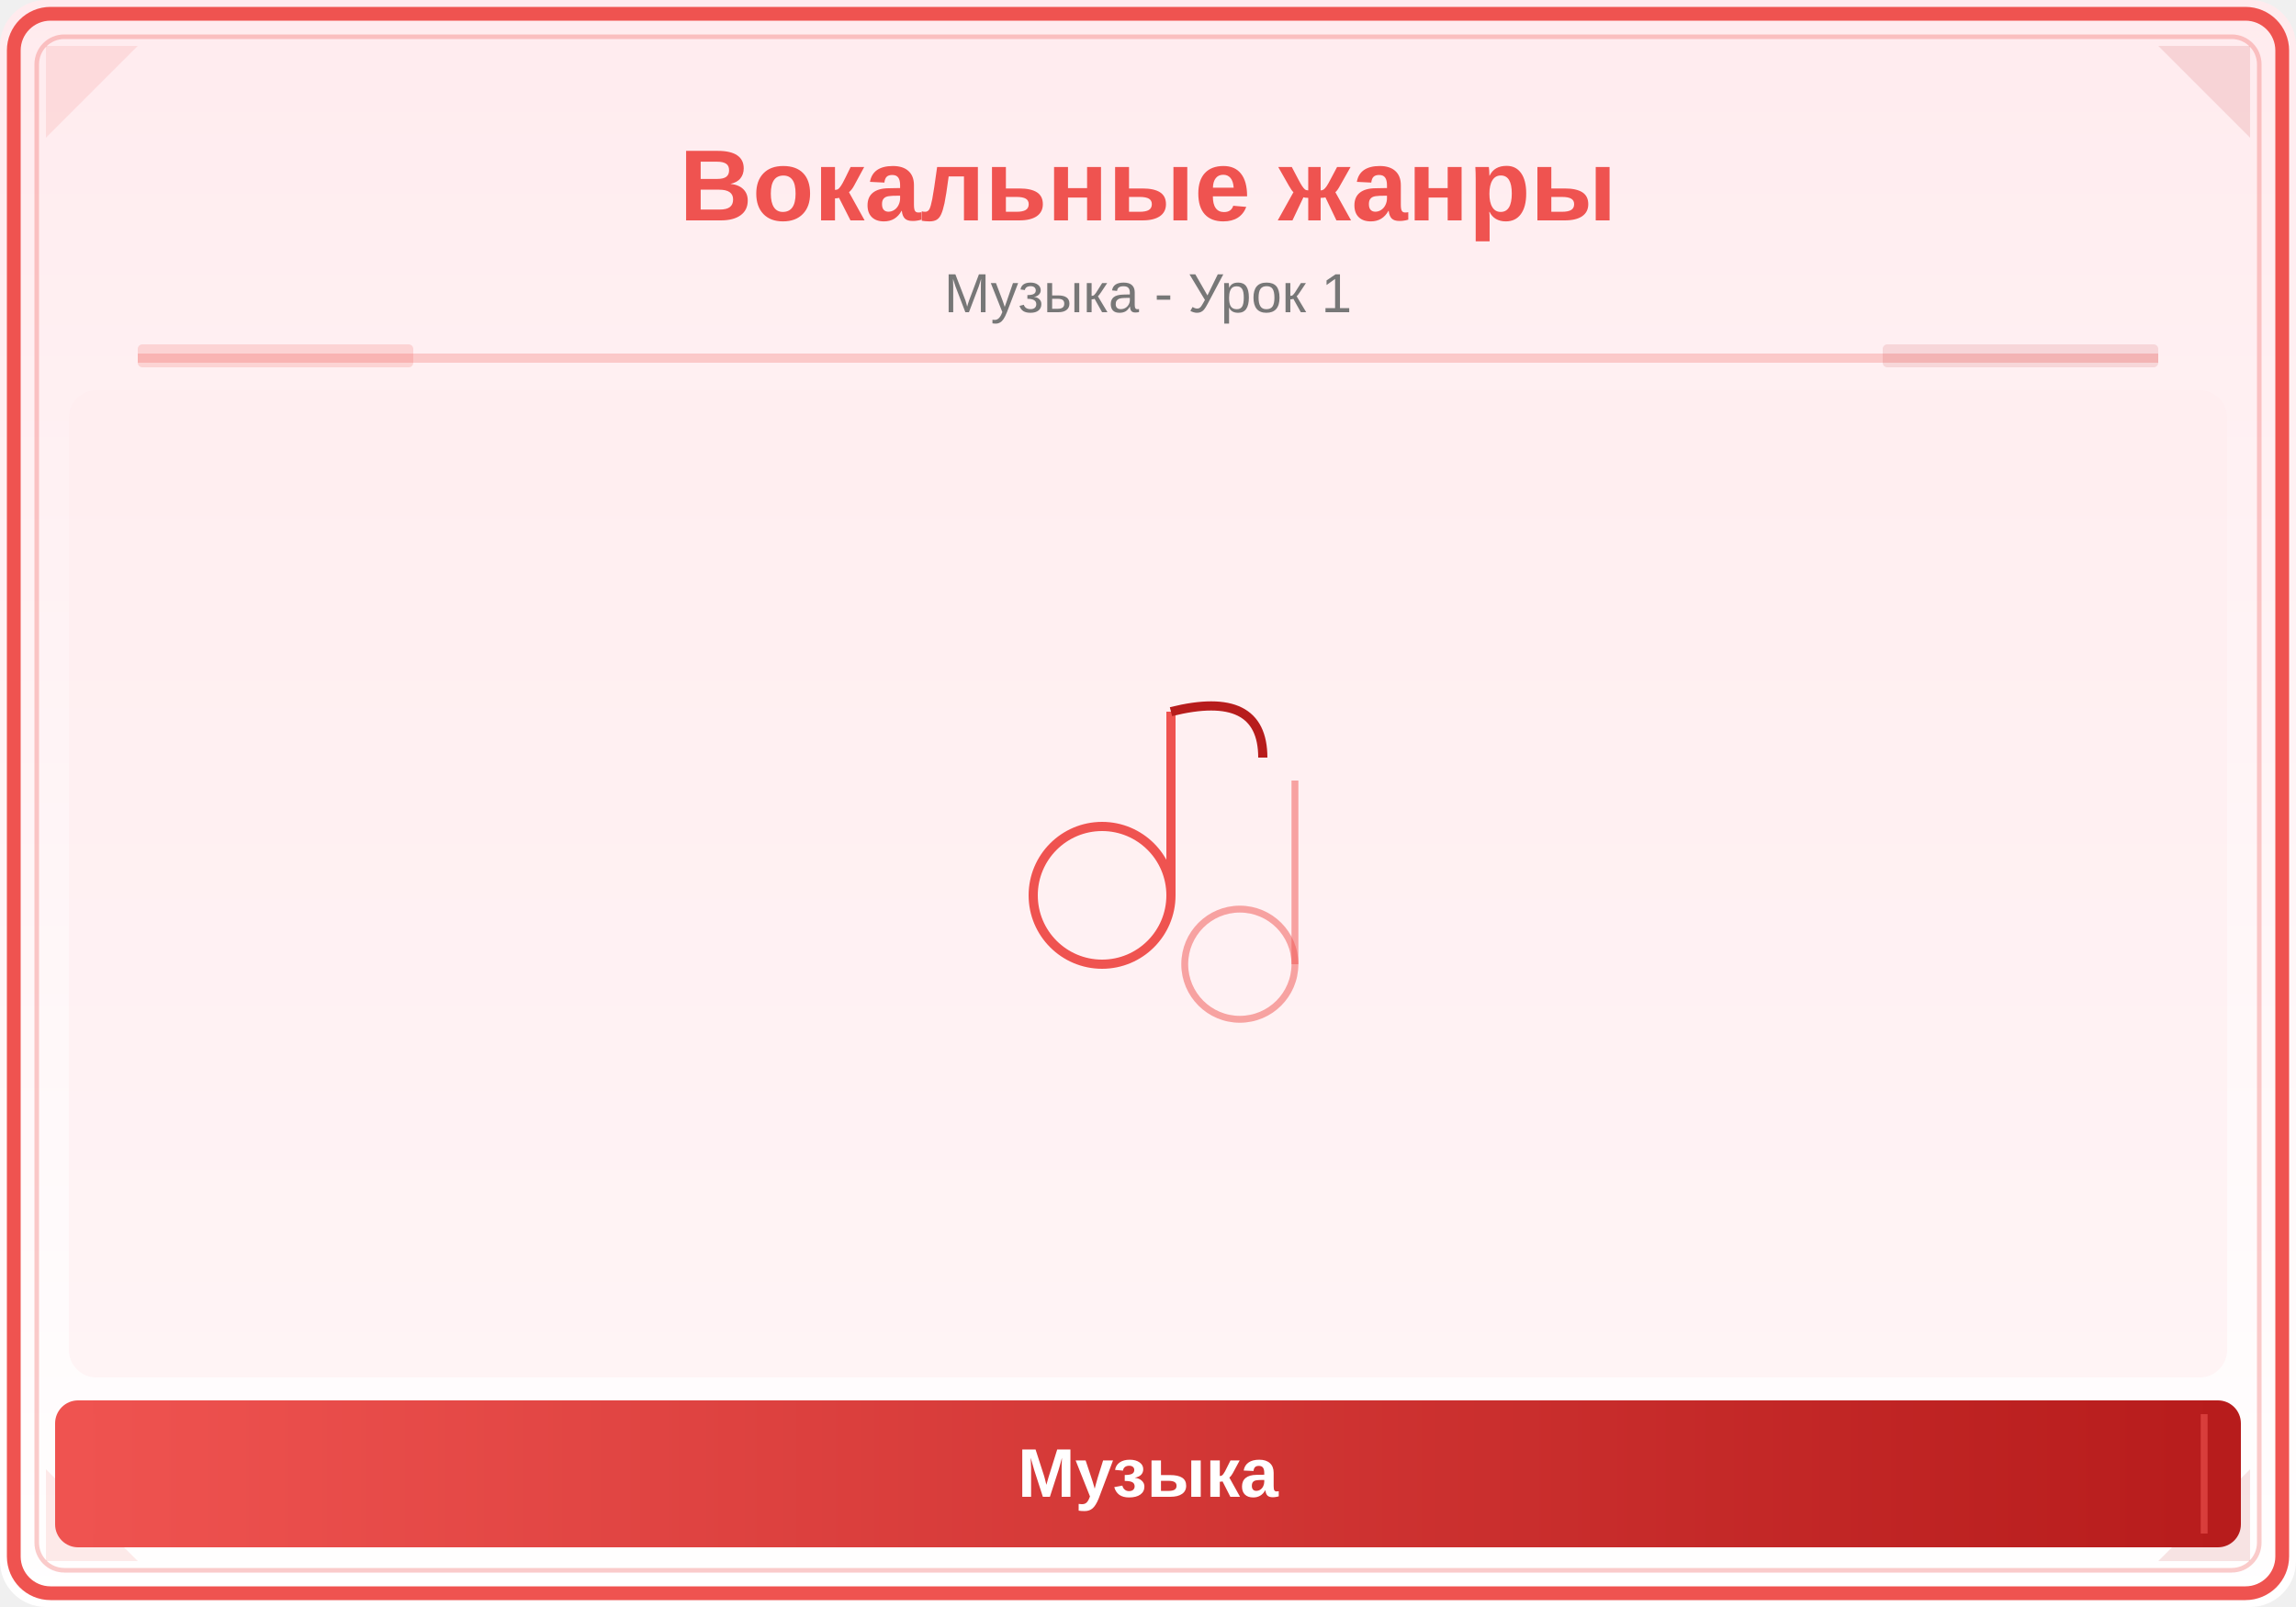
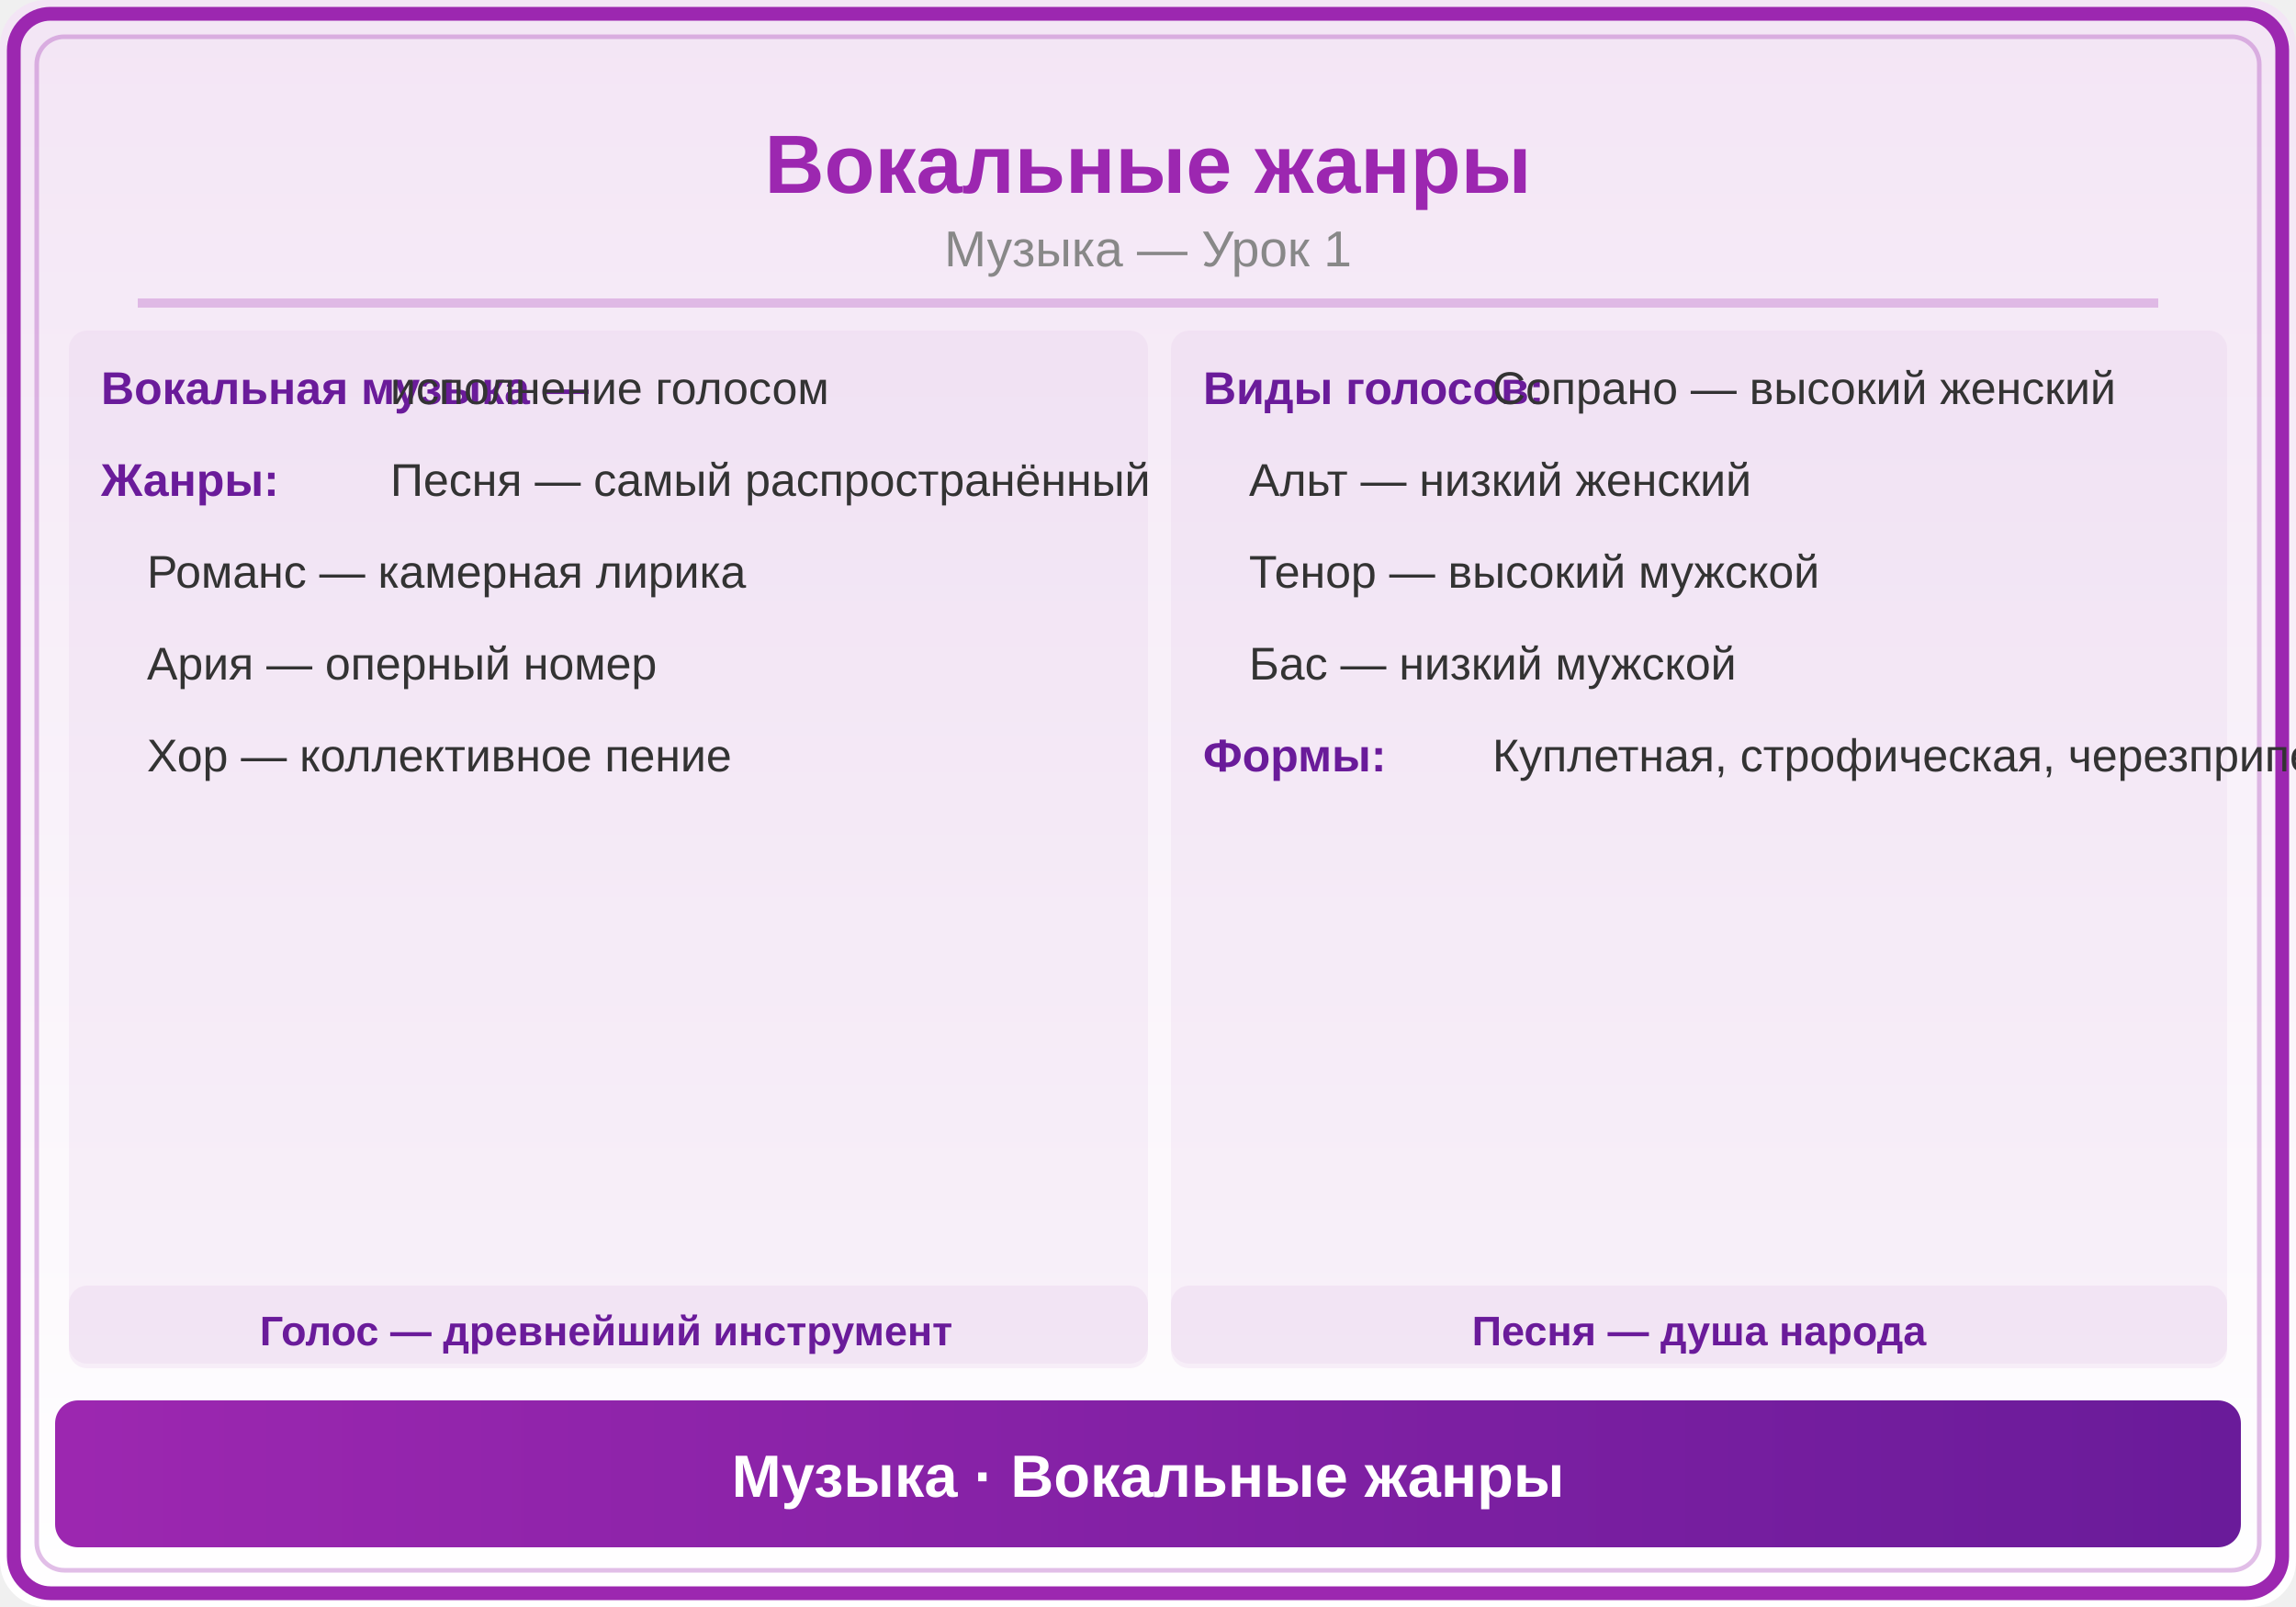
<svg xmlns="http://www.w3.org/2000/svg" viewBox="0 0 500 350">
  <defs>
    <linearGradient id="bg" x1="0" y1="0" x2="0" y2="1">
-       <stop offset="0%" stop-color="#FFEBEE" />
-       <stop offset="100%" stop-color="#FFFFFF" />
+       <stop offset="0%" stop-color="#F3E5F5" />
+       <stop offset="100%" stop-color="#FFF" />
    </linearGradient>
-     <linearGradient id="panel" x1="0" y1="0" x2="1" y2="0">
-       <stop offset="0%" stop-color="#EF5350" />
-       <stop offset="100%" stop-color="#B71C1C" />
+     <linearGradient id="hdr" x1="0" y1="0" x2="1" y2="0">
+       <stop offset="0%" stop-color="#9C27B0" />
+       <stop offset="100%" stop-color="#6A1B9A" />
    </linearGradient>
  </defs>
  <rect width="500" height="350" fill="url(#bg)" rx="10" />
-   <rect x="3" y="3" width="494" height="344" rx="8" fill="none" stroke="#EF5350" stroke-width="3" />
-   <rect x="8" y="8" width="484" height="334" rx="6" fill="none" stroke="#EF5350" stroke-width="1" opacity="0.3" />
-   <polygon points="10,10 30,10 10,30" fill="#EF5350" opacity="0.12" />
-   <polygon points="490,10 470,10 490,30" fill="#B71C1C" opacity="0.12" />
-   <polygon points="10,340 30,340 10,320" fill="#EF5350" opacity="0.12" />
-   <polygon points="490,340 470,340 490,320" fill="#B71C1C" opacity="0.12" />
-   <text x="250" y="48" font-family="Arial,sans-serif" font-size="22" font-weight="bold" fill="#EF5350" text-anchor="middle">Вокальные жанры</text>
-   <text x="250" y="68" font-family="Arial,sans-serif" font-size="12" fill="#777" text-anchor="middle">Музыка - Урок 1</text>
-   <line x1="30" y1="78" x2="470" y2="78" stroke="#EF5350" stroke-width="2" opacity="0.25" />
-   <rect x="30" y="75" width="60" height="5" fill="#EF5350" opacity="0.18" rx="1" />
-   <rect x="410" y="75" width="60" height="5" fill="#B71C1C" opacity="0.12" rx="1" />
-   <clipPath id="ill">
-     <rect x="15" y="85" width="470" height="215" rx="6" />
-   </clipPath>
-   <g clip-path="url(#ill)">
-     <rect x="15" y="85" width="470" height="215" fill="#FFEBEE" opacity="0.5" />
-     <circle cx="240" cy="195" r="15" fill="none" stroke="#EF5350" stroke-width="2" />
-     <line x1="255" y1="195" x2="255" y2="155" stroke="#EF5350" stroke-width="2" />
-     <path d="M255,155 Q275,150 275,165" fill="none" stroke="#B71C1C" stroke-width="2" />
-     <circle cx="270" cy="210" r="12" fill="none" stroke="#EF5350" stroke-width="1.5" opacity="0.5" />
-     <line x1="282" y1="210" x2="282" y2="170" stroke="#EF5350" stroke-width="1.5" opacity="0.5" />
-   </g>
-   <rect x="12" y="305" width="476" height="32" rx="5" fill="url(#panel)" />
-   <line x1="20" y1="308" x2="20" y2="334" stroke="#EF5350" stroke-width="1.5" opacity="0.6" />
-   <line x1="480" y1="308" x2="480" y2="334" stroke="#EF5350" stroke-width="1.5" opacity="0.6" />
-   <text x="250" y="326" font-family="Arial,sans-serif" font-size="15" text-anchor="middle" fill="white" font-weight="bold">Музыка</text>
+   <rect x="3" y="3" width="494" height="344" rx="8" fill="none" stroke="#9C27B0" stroke-width="3" />
+   <rect x="8" y="8" width="484" height="334" rx="6" fill="none" stroke="#9C27B0" stroke-width="1" opacity="0.3" />
+   <text x="250" y="42" font-family="Arial,sans-serif" font-size="18" font-weight="bold" fill="#9C27B0" text-anchor="middle">Вокальные жанры</text>
+   <text x="250" y="58" font-family="Arial,sans-serif" font-size="11" fill="#888" text-anchor="middle">Музыка — Урок 1</text>
+   <line x1="30" y1="66" x2="470" y2="66" stroke="#9C27B0" stroke-width="2" opacity="0.25" />
+   <rect x="15" y="72" width="235" height="225" rx="4" fill="#9C27B0" opacity="0.05" />
+   <text x="22" y="88" font-family="Arial,sans-serif" font-size="10" fill="#6A1B9A" font-weight="bold">Вокальная музыка —</text>
+   <text x="85" y="88" font-family="Arial,sans-serif" font-size="10" fill="#333">исполнение голосом</text>
+   <text x="22" y="108" font-family="Arial,sans-serif" font-size="10" fill="#6A1B9A" font-weight="bold">Жанры:</text>
+   <text x="85" y="108" font-family="Arial,sans-serif" font-size="10" fill="#333">Песня — самый распространённый</text>
+   <text x="32" y="128" font-family="Arial,sans-serif" font-size="10" fill="#333">Романс — камерная лирика</text>
+   <text x="32" y="148" font-family="Arial,sans-serif" font-size="10" fill="#333">Ария — оперный номер</text>
+   <text x="32" y="168" font-family="Arial,sans-serif" font-size="10" fill="#333">Хор — коллективное пение</text>
+   <rect x="255" y="72" width="230" height="225" rx="4" fill="#9C27B0" opacity="0.05" />
+   <text x="262" y="88" font-family="Arial,sans-serif" font-size="10" fill="#6A1B9A" font-weight="bold">Виды голосов:</text>
+   <text x="325" y="88" font-family="Arial,sans-serif" font-size="10" fill="#333">Сопрано — высокий женский</text>
+   <text x="272" y="108" font-family="Arial,sans-serif" font-size="10" fill="#333">Альт — низкий женский</text>
+   <text x="272" y="128" font-family="Arial,sans-serif" font-size="10" fill="#333">Тенор — высокий мужской</text>
+   <text x="272" y="148" font-family="Arial,sans-serif" font-size="10" fill="#333">Бас — низкий мужской</text>
+   <text x="262" y="168" font-family="Arial,sans-serif" font-size="10" fill="#6A1B9A" font-weight="bold">Формы:</text>
+   <text x="325" y="168" font-family="Arial,sans-serif" font-size="10" fill="#333">Куплетная, строфическая, черезприпевная</text>
+   <rect x="15" y="280" width="235" height="18" rx="4" fill="#9C27B0" opacity="0.06" />
+   <text x="132" y="293" font-family="Arial,sans-serif" font-size="9" fill="#6A1B9A" text-anchor="middle" font-weight="bold">Голос — древнейший инструмент</text>
+   <rect x="255" y="280" width="230" height="18" rx="4" fill="#9C27B0" opacity="0.06" />
+   <text x="370" y="293" font-family="Arial,sans-serif" font-size="9" fill="#6A1B9A" text-anchor="middle" font-weight="bold">Песня — душа народа</text>
+   <rect x="12" y="305" width="476" height="32" rx="5" fill="url(#hdr)" />
+   <text x="250" y="326" font-family="Arial,sans-serif" font-size="13" text-anchor="middle" fill="white" font-weight="bold">Музыка · Вокальные жанры</text>
</svg>
